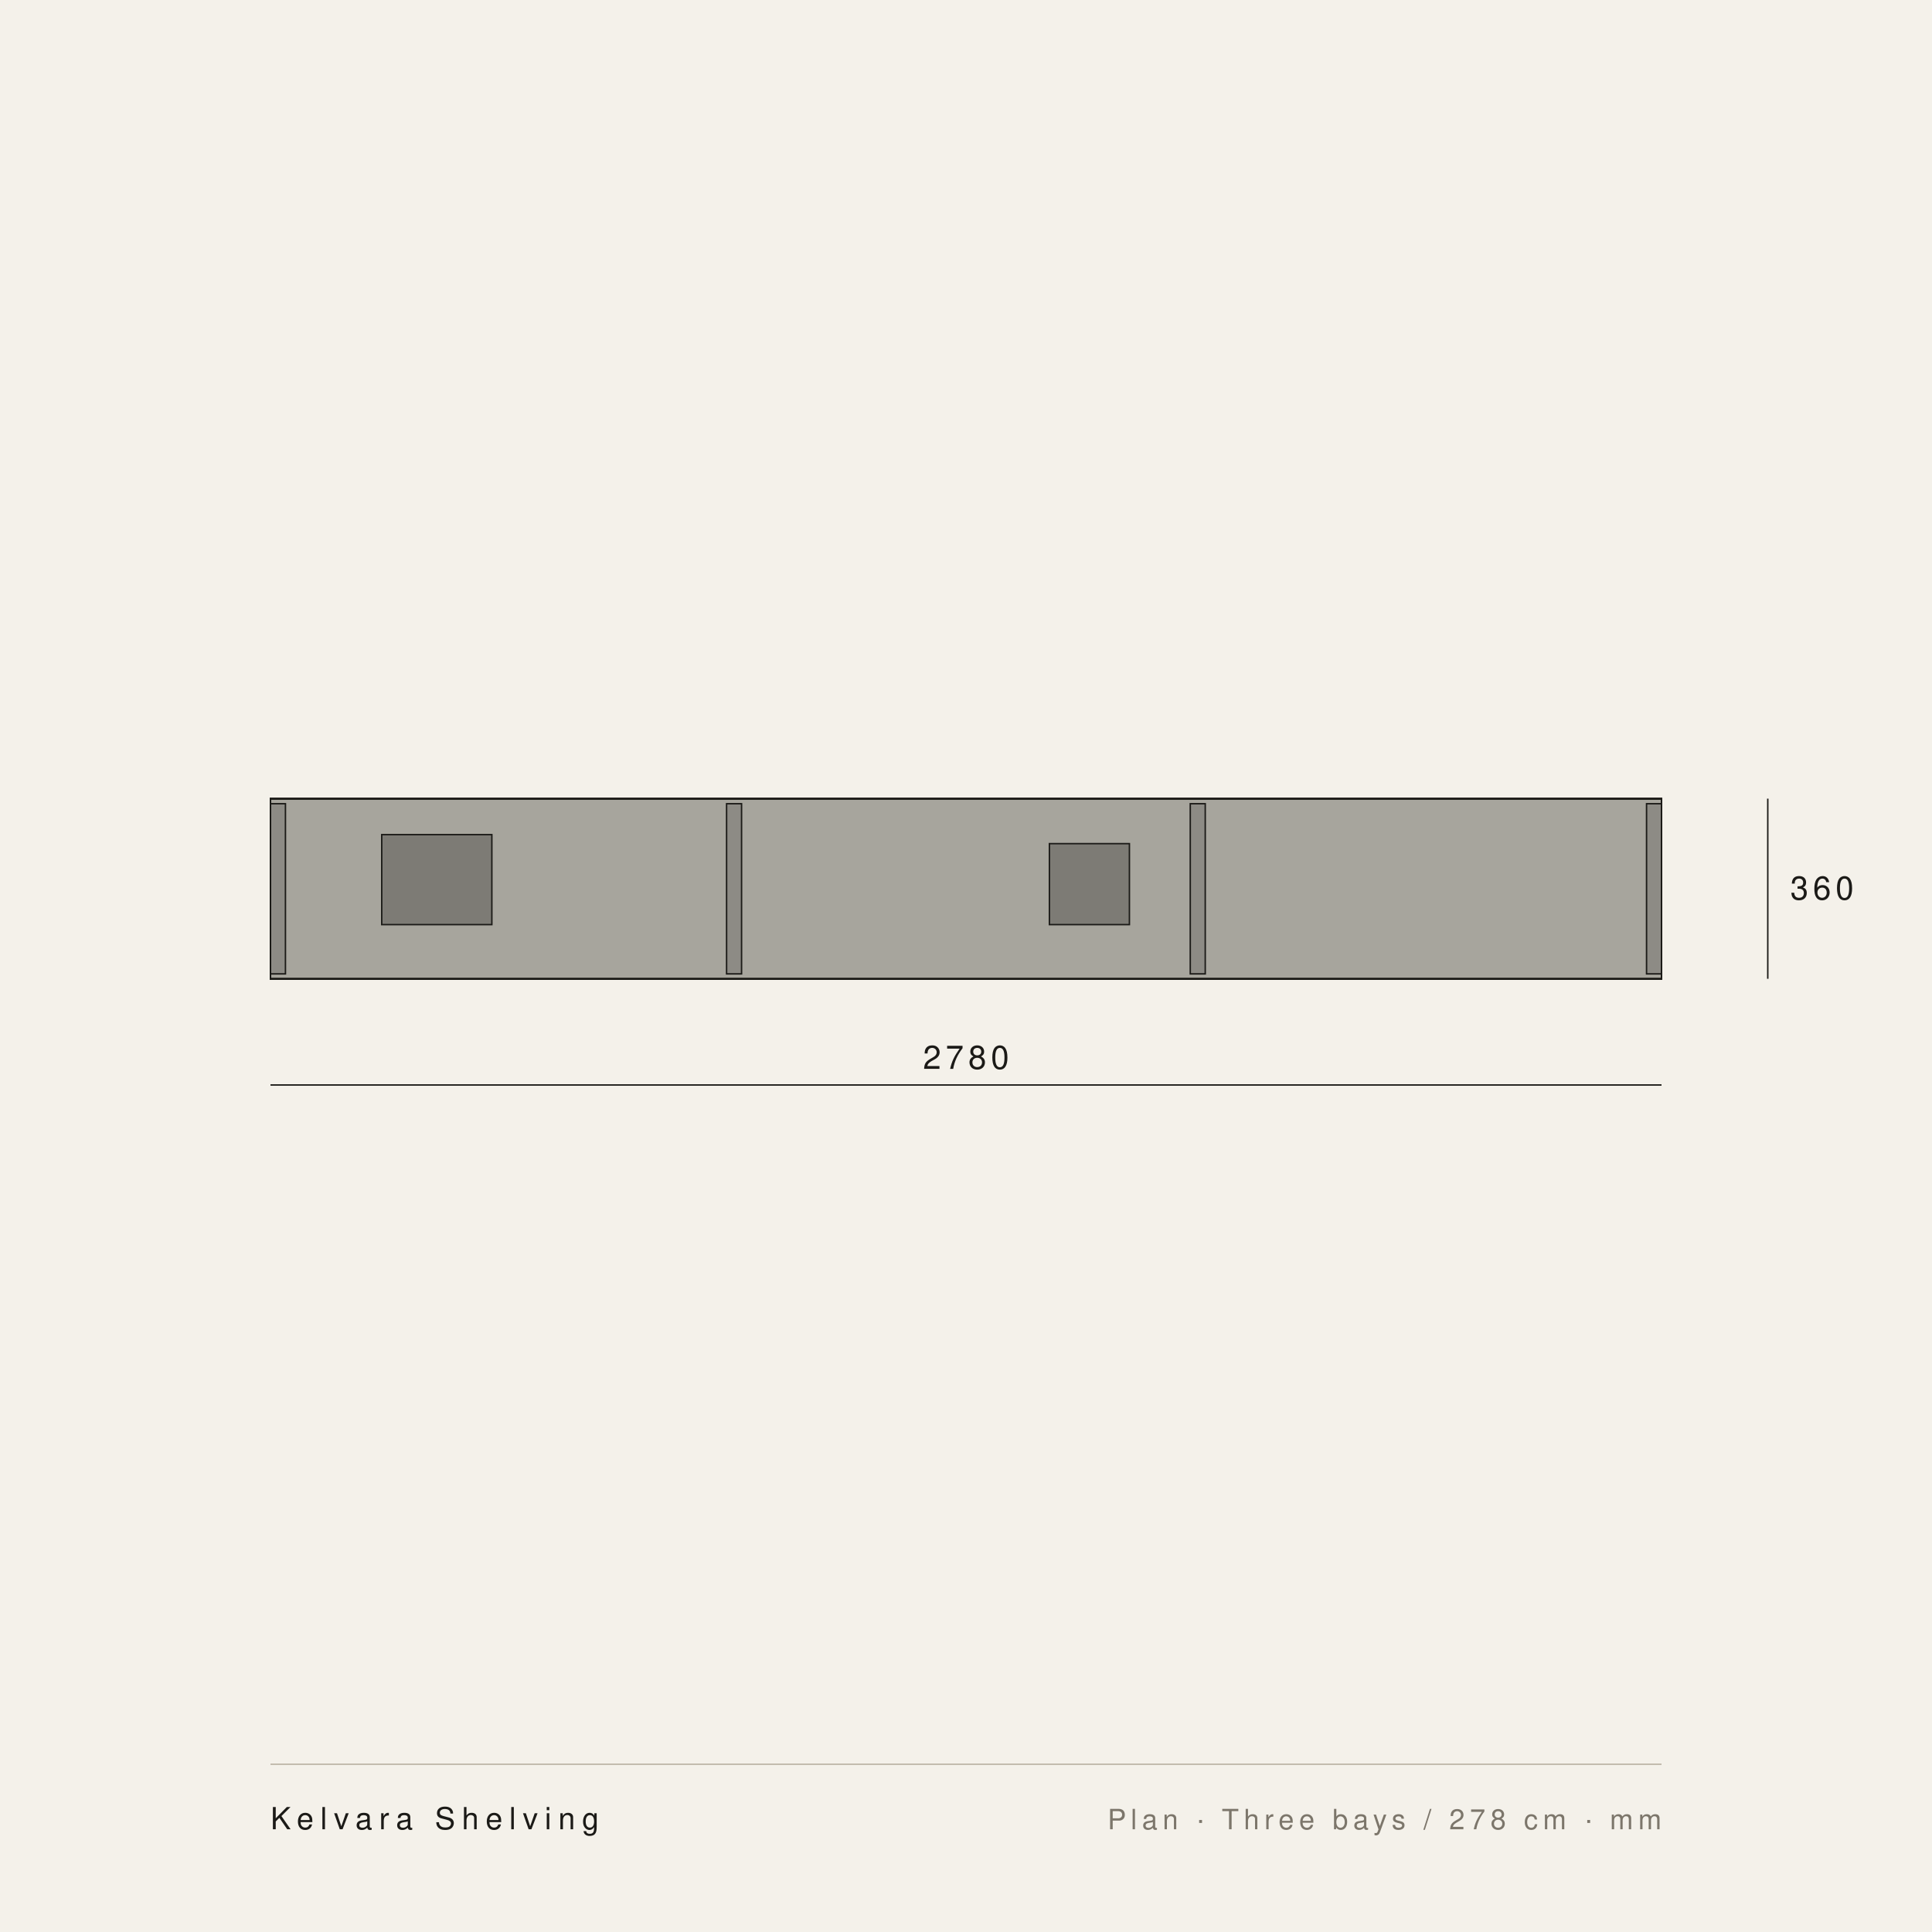
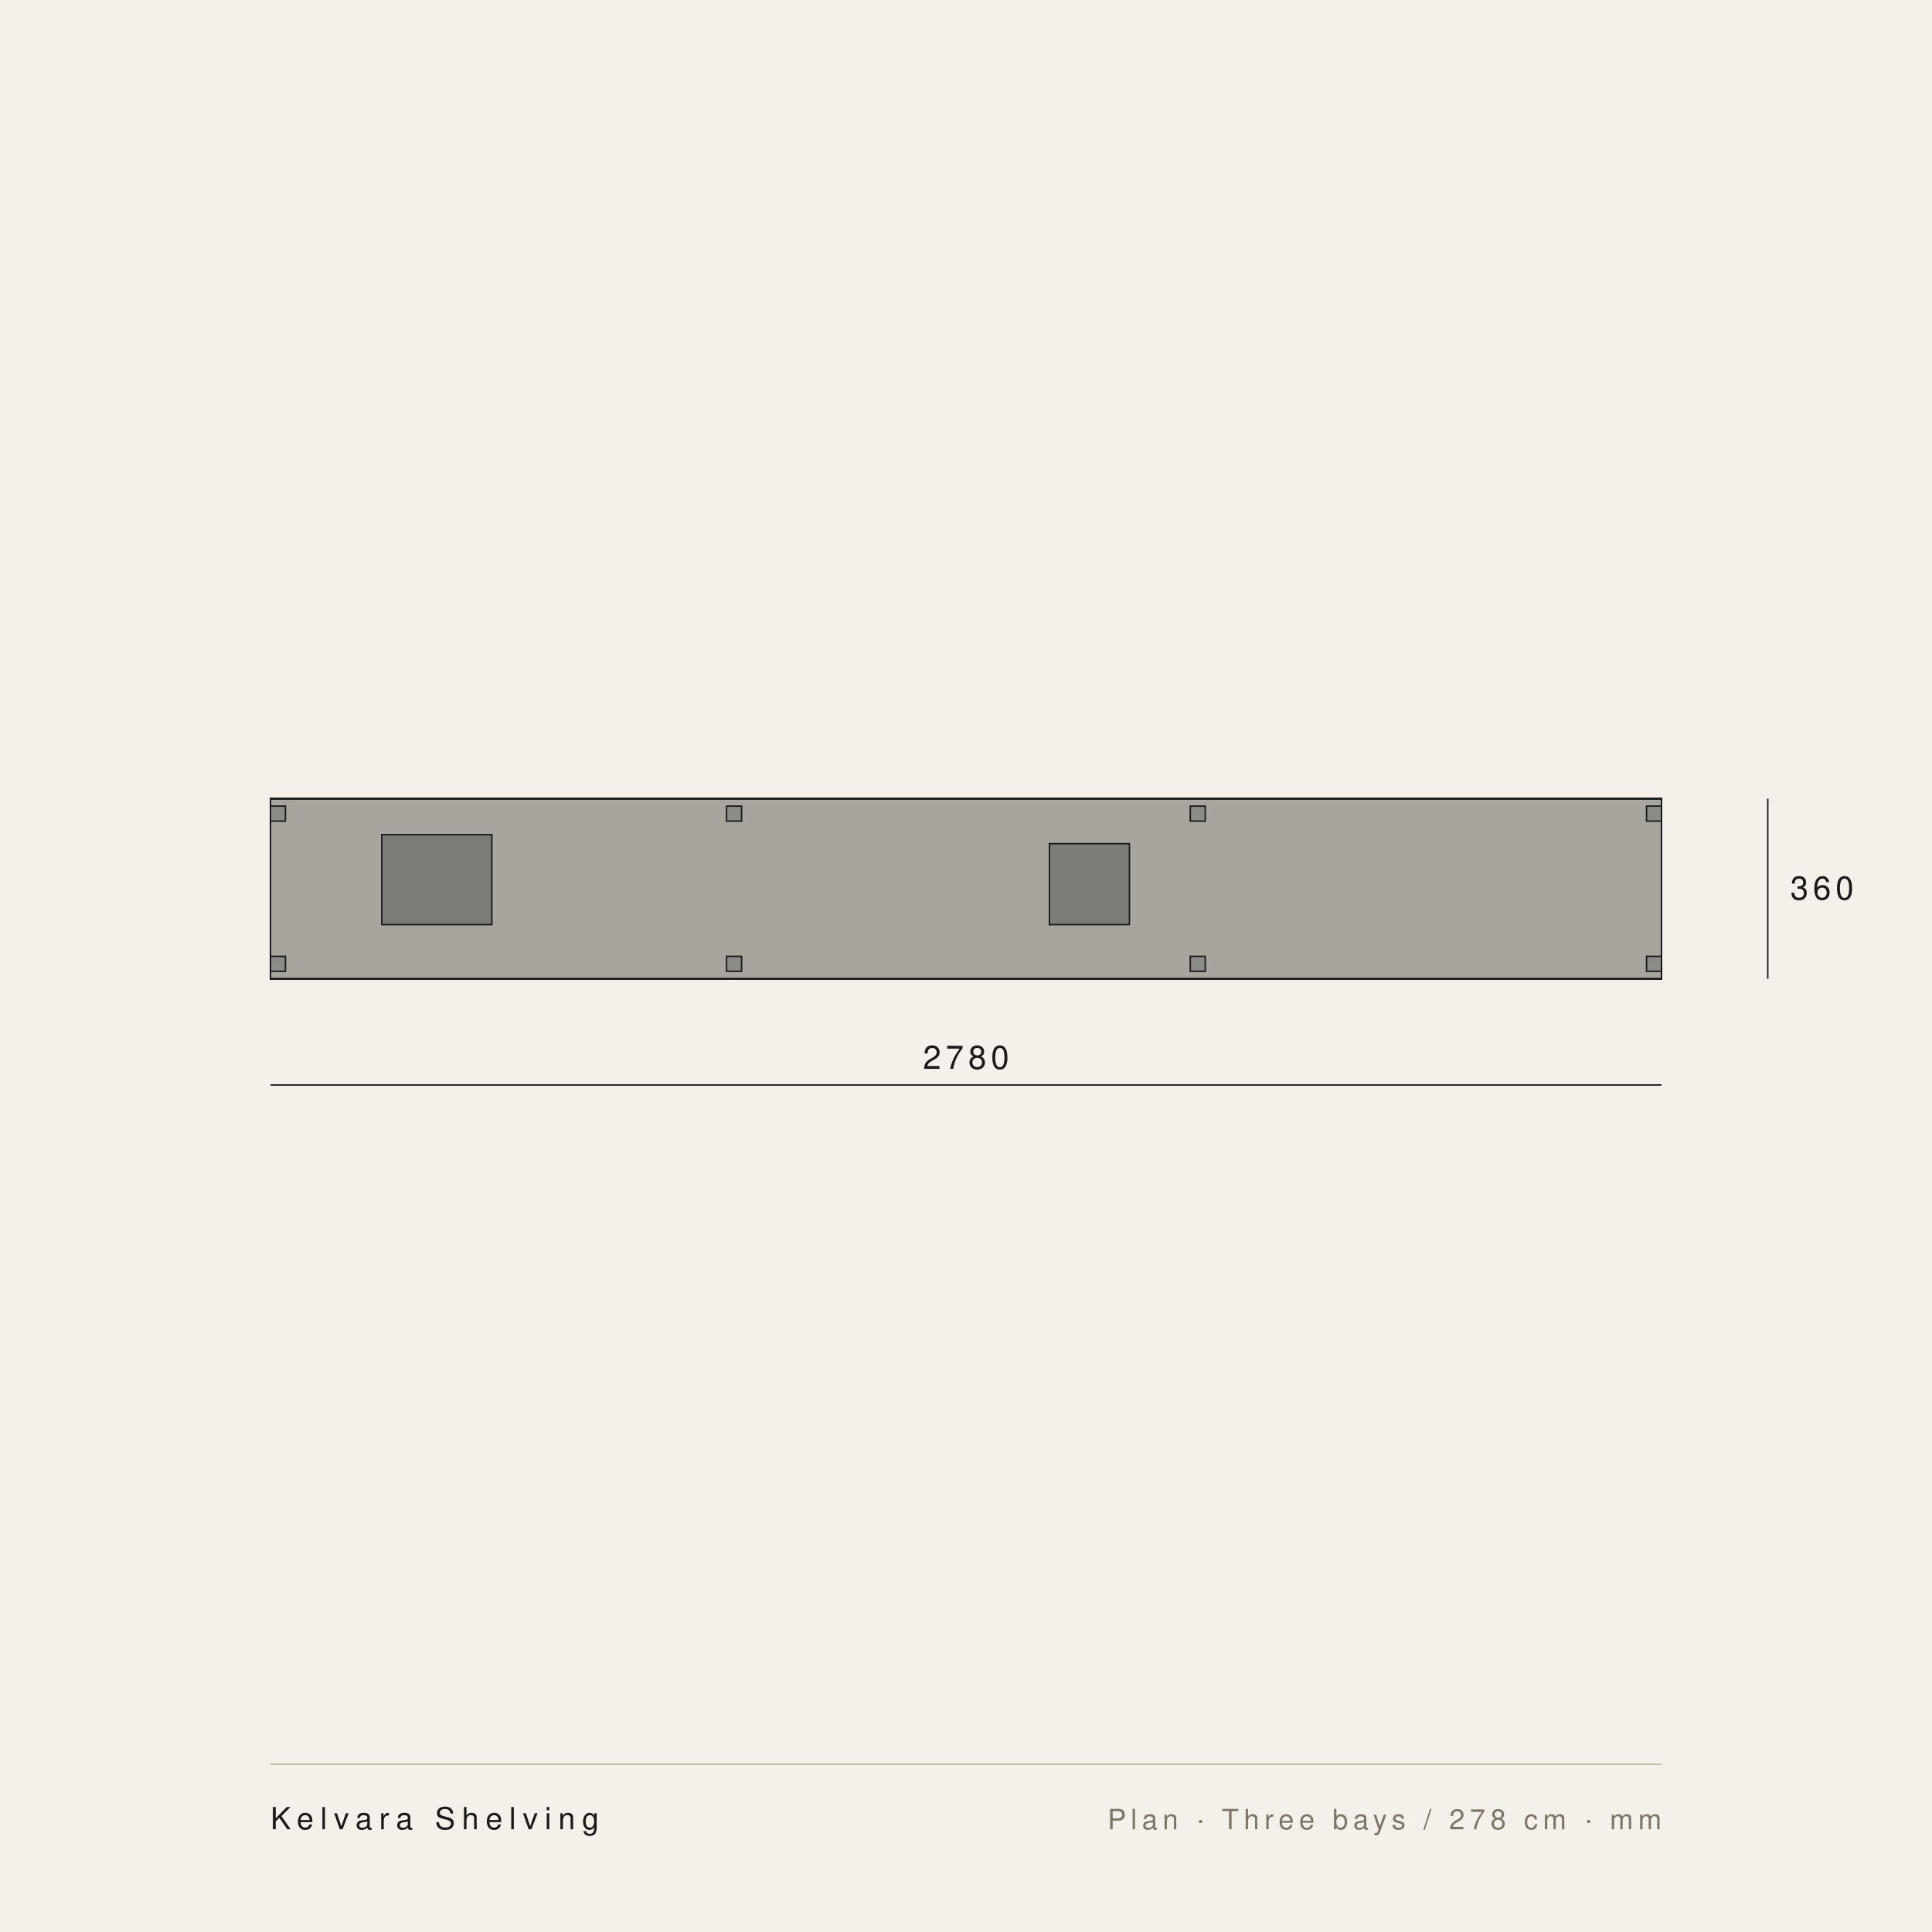
<svg xmlns="http://www.w3.org/2000/svg" width="1200" height="1200" viewBox="0 0 1200 1200" role="img" aria-label="Plan drawing of the Kelvara Shelving">
  <style>.dim{font-family:Jost,'Helvetica Neue',Helvetica,Arial,sans-serif;font-size:20.2px;letter-spacing:0.14em;fill:#1b1a17}
  .lbl{font-family:Jost,'Helvetica Neue',Helvetica,Arial,sans-serif;font-size:19.0px;letter-spacing:0.22em;text-transform:uppercase;fill:#1b1a17}
  .lblq{font-family:Jost,'Helvetica Neue',Helvetica,Arial,sans-serif;font-size:17.4px;letter-spacing:0.18em;text-transform:uppercase;fill:#7c766b}</style>
  <rect width="1200" height="1200" fill="#f4f1ea" />
  <rect x="168.0" y="496.1" width="864.0" height="111.9" fill="#1b1a17" fill-opacity="0.084" stroke="#1b1a17" stroke-width="0.9" />
  <rect x="168.0" y="496.1" width="864.0" height="111.9" fill="#1b1a17" fill-opacity="0.084" stroke="#1b1a17" stroke-width="0.9" />
  <rect x="168.0" y="496.1" width="864.0" height="111.9" fill="#1b1a17" fill-opacity="0.084" stroke="#1b1a17" stroke-width="0.9" />
  <rect x="168.0" y="496.1" width="864.0" height="111.9" fill="#1b1a17" fill-opacity="0.084" stroke="#1b1a17" stroke-width="0.9" />
  <rect x="168.0" y="496.1" width="864.0" height="111.9" fill="#1b1a17" fill-opacity="0.084" stroke="#1b1a17" stroke-width="0.9" />
  <rect x="237.1" y="518.4" width="68.4" height="55.9" fill="#1b1a17" fill-opacity="0.294" stroke="#1b1a17" stroke-width="0.9" />
  <rect x="651.8" y="524.0" width="49.7" height="50.3" fill="#1b1a17" fill-opacity="0.294" stroke="#1b1a17" stroke-width="0.9" />
-   <rect x="168.0" y="499.2" width="9.3" height="105.7" fill="#1b1a17" fill-opacity="0.182" stroke="#1b1a17" stroke-width="0.9" />
-   <rect x="451.3" y="499.2" width="9.3" height="105.7" fill="#1b1a17" fill-opacity="0.182" stroke="#1b1a17" stroke-width="0.9" />
-   <rect x="739.3" y="499.2" width="9.3" height="105.7" fill="#1b1a17" fill-opacity="0.182" stroke="#1b1a17" stroke-width="0.9" />
-   <rect x="1022.7" y="499.2" width="9.3" height="105.7" fill="#1b1a17" fill-opacity="0.182" stroke="#1b1a17" stroke-width="0.9" />
+   <rect x="168.0" y="594.0" width="9.3" height="9.3" fill="#1b1a17" fill-opacity="0.182" stroke="#1b1a17" stroke-width="0.9" />
+   <rect x="168.0" y="500.7" width="9.3" height="9.3" fill="#1b1a17" fill-opacity="0.182" stroke="#1b1a17" stroke-width="0.9" />
+   <rect x="451.3" y="594.0" width="9.3" height="9.3" fill="#1b1a17" fill-opacity="0.182" stroke="#1b1a17" stroke-width="0.9" />
+   <rect x="451.3" y="500.7" width="9.3" height="9.3" fill="#1b1a17" fill-opacity="0.182" stroke="#1b1a17" stroke-width="0.9" />
+   <rect x="739.3" y="594.0" width="9.3" height="9.3" fill="#1b1a17" fill-opacity="0.182" stroke="#1b1a17" stroke-width="0.9" />
+   <rect x="739.3" y="500.7" width="9.3" height="9.3" fill="#1b1a17" fill-opacity="0.182" stroke="#1b1a17" stroke-width="0.9" />
+   <rect x="1022.7" y="594.0" width="9.3" height="9.3" fill="#1b1a17" fill-opacity="0.182" stroke="#1b1a17" stroke-width="0.9" />
+   <rect x="1022.7" y="500.7" width="9.3" height="9.3" fill="#1b1a17" fill-opacity="0.182" stroke="#1b1a17" stroke-width="0.9" />
  <line x1="168" y1="673.9" x2="1032" y2="673.9" stroke="#1b1a17" stroke-width="0.9" />
  <text x="600.0" y="663.9" class="dim" text-anchor="middle">2780</text>
  <line x1="1098.0" y1="607.942" x2="1098.0" y2="496.058" stroke="#1b1a17" stroke-width="0.9" />
  <text x="1112.0" y="552.0" class="dim" dominant-baseline="middle">360</text>
  <g>
    <line x1="168.0" y1="1095.8" x2="1032.0" y2="1095.8" stroke="#b9b1a1" stroke-width="0.8" />
    <text x="168.0" y="1136.2" class="lbl">Kelvara Shelving</text>
    <text x="1032.0" y="1136.2" class="lblq" text-anchor="end">Plan · Three bays / 278 cm · mm</text>
  </g>
</svg>
